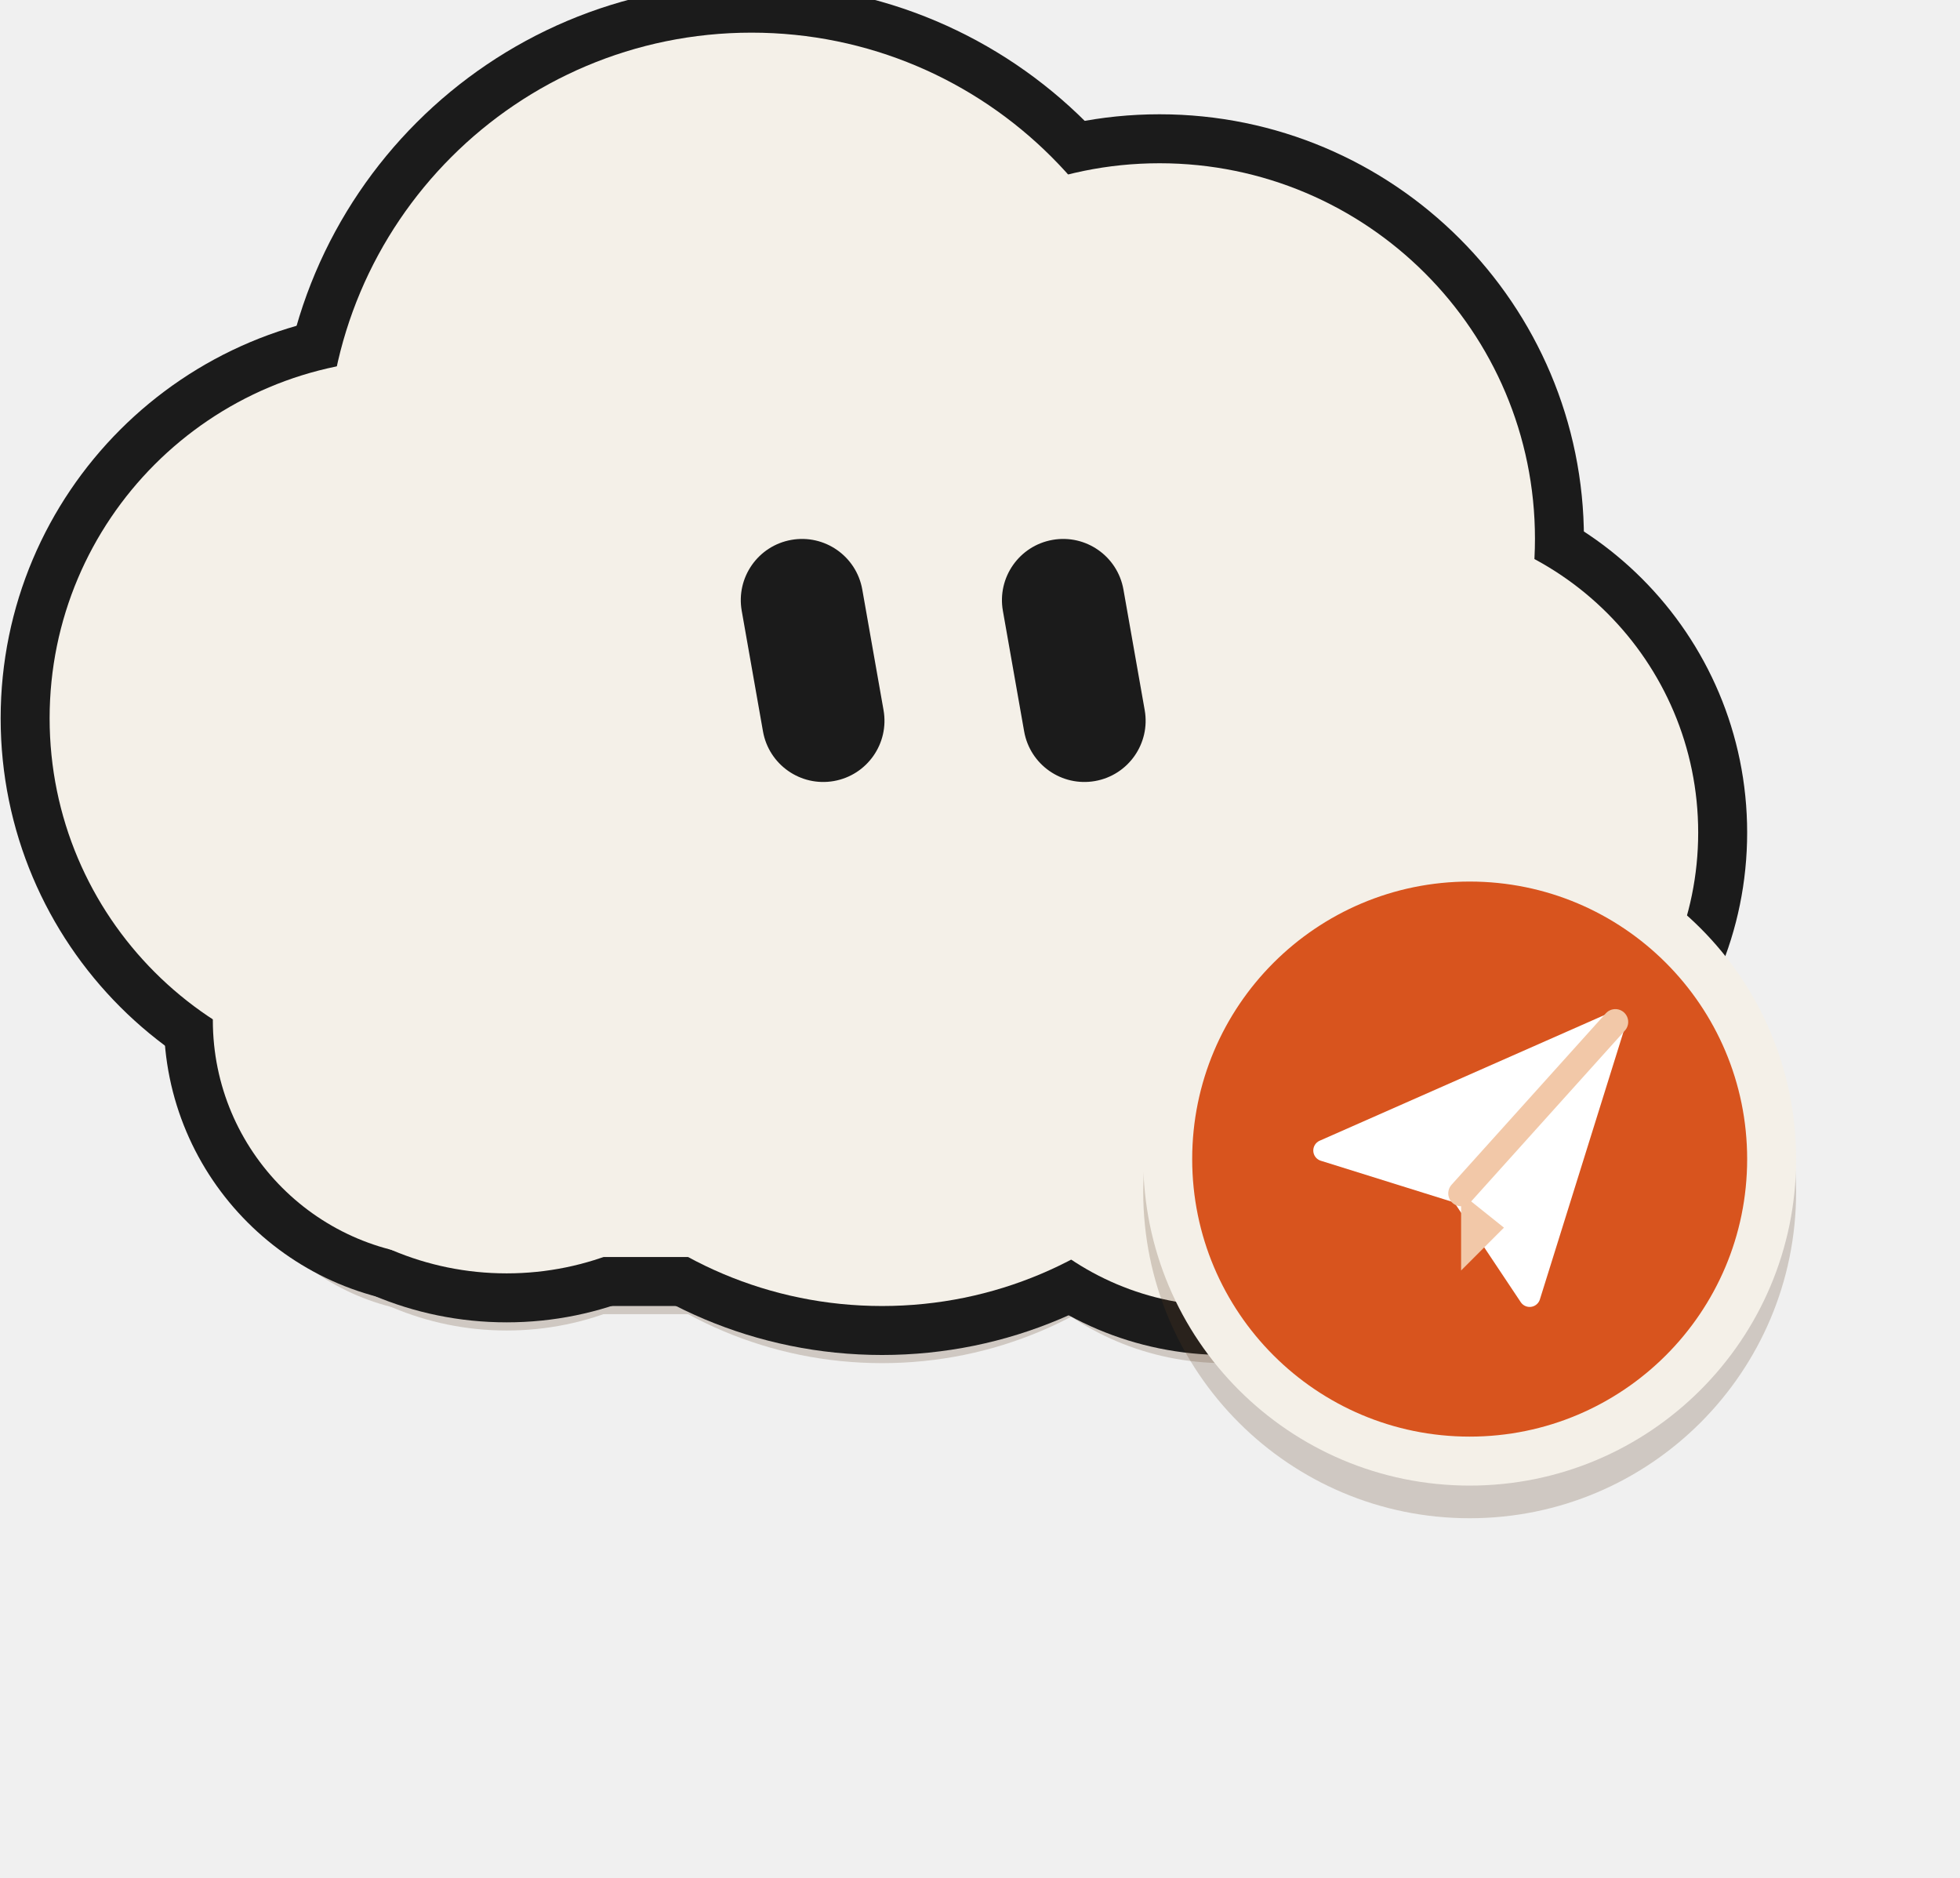
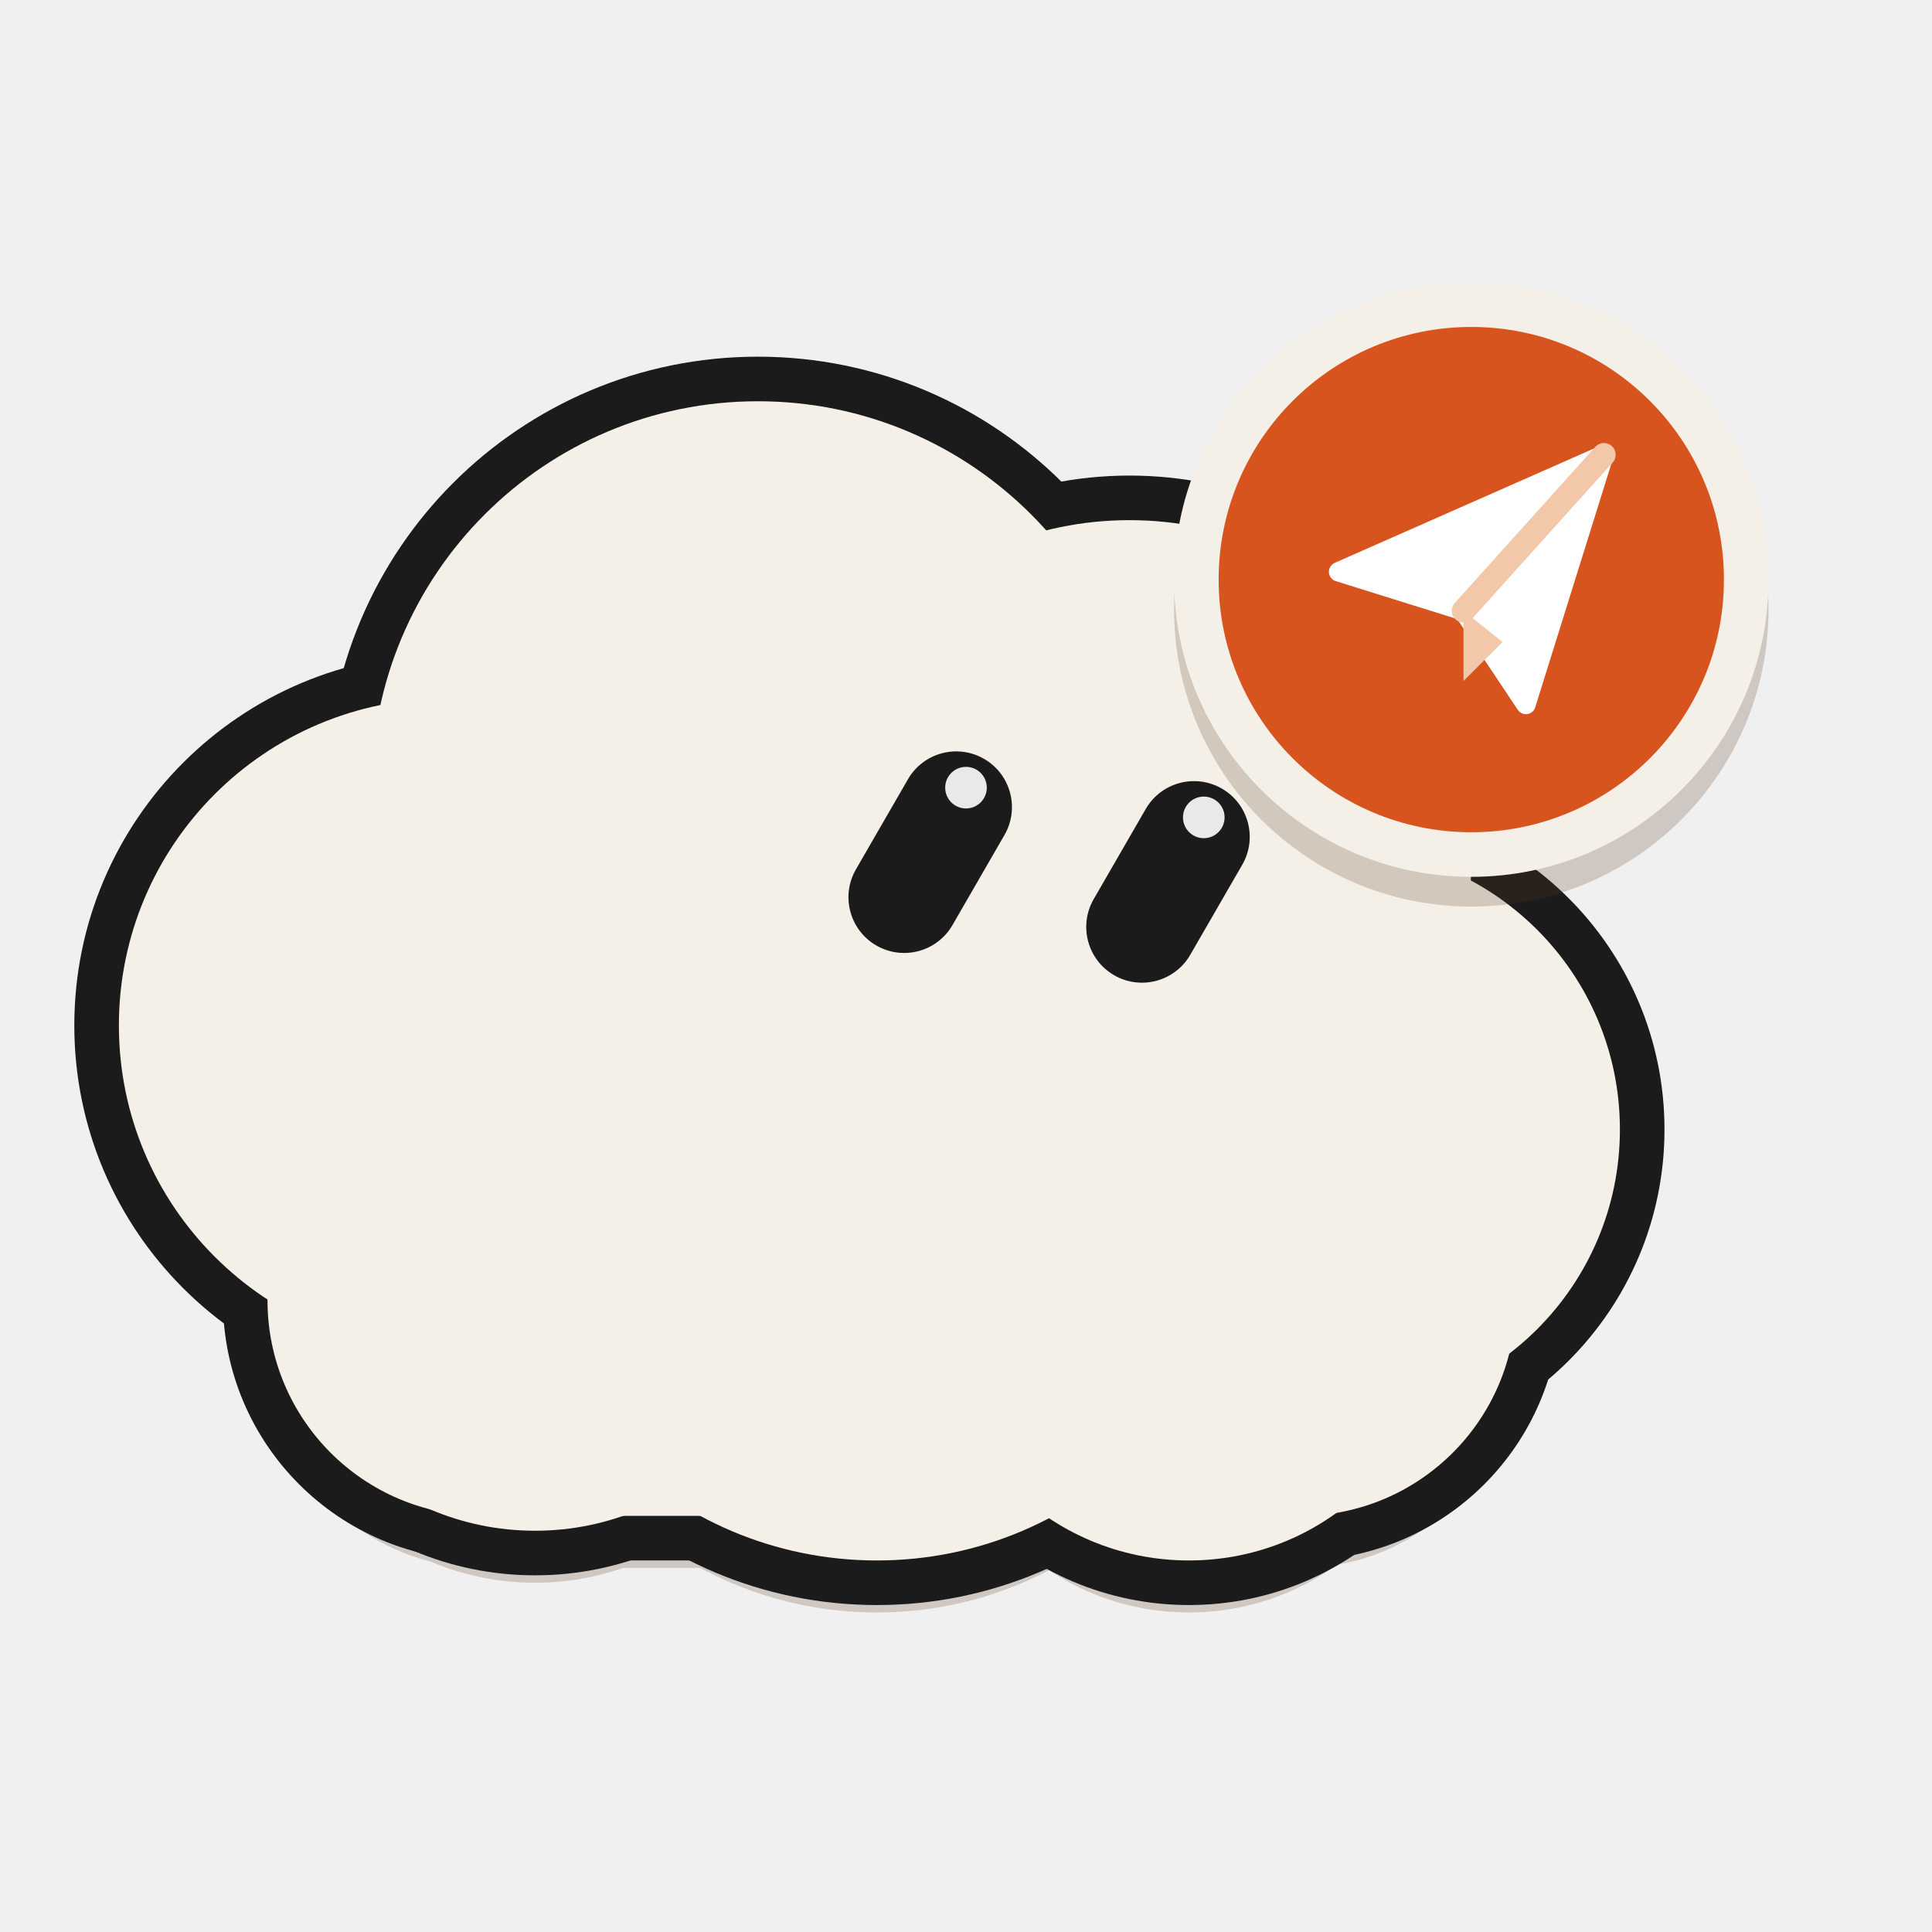
- <svg xmlns="http://www.w3.org/2000/svg" viewBox="20 30 240 230" width="260" height="249">
+ <svg xmlns="http://www.w3.org/2000/svg" viewBox="10 -20 260 260" width="260" height="260">
  <g fill="#5A3C1E" opacity=".22">
    <circle cx="70" cy="125" r="44" />
    <circle cx="112" cy="93" r="52" />
    <circle cx="162" cy="103" r="46" />
    <circle cx="190" cy="139" r="38" />
    <circle cx="128" cy="147" r="50" />
    <circle cx="82" cy="157" r="36" />
    <circle cx="170" cy="163" r="34" />
    <rect x="46" y="133" width="168" height="58" rx="29" />
  </g>
  <g fill="#1B1B1B" stroke="#1B1B1B" stroke-width="12" stroke-linejoin="round">
    <circle cx="70" cy="118" r="44" />
    <circle cx="112" cy="86" r="52" />
    <circle cx="162" cy="96" r="46" />
    <circle cx="190" cy="132" r="38" />
    <circle cx="128" cy="140" r="50" />
    <circle cx="82" cy="150" r="36" />
    <circle cx="170" cy="156" r="34" />
    <rect x="46" y="126" width="168" height="58" rx="29" />
  </g>
  <g fill="#F4F0E8">
    <circle cx="70" cy="118" r="44" />
    <circle cx="112" cy="86" r="52" />
    <circle cx="162" cy="96" r="46" />
    <circle cx="190" cy="132" r="38" />
    <circle cx="128" cy="140" r="50" />
    <circle cx="82" cy="150" r="36" />
    <circle cx="170" cy="156" r="34" />
    <rect x="46" y="126" width="168" height="58" rx="29" />
  </g>
-   <rect x="112" y="96" width="15" height="30" rx="7.5" fill="#1B1B1B" transform="rotate(-10 119 111)" />
-   <rect x="144" y="96" width="15" height="30" rx="7.5" fill="#1B1B1B" transform="rotate(-10 151 111)" />
-   <circle cx="200" cy="176" r="40" fill="#5A3C1E" opacity=".22" />
-   <circle cx="200" cy="172" r="40" fill="#F4F0E8" />
-   <circle cx="200" cy="172" r="34" fill="#D8541E" />
-   <g transform="translate(179 151) scale(1.05)">
+   <rect x="128" y="80" width="15" height="29" rx="7.5" fill="#1B1B1B" transform="rotate(30 135 94)" />
+   <rect x="160" y="84" width="15" height="29" rx="7.5" fill="#1B1B1B" transform="rotate(30 167 98)" />
+   <circle cx="140" cy="86" r="2.8" fill="#fff" opacity=".9" />
+   <circle cx="172" cy="90" r="2.8" fill="#fff" opacity=".9" />
+   <circle cx="208" cy="62" r="40" fill="#5A3C1E" opacity=".22" />
+   <circle cx="208" cy="58" r="40" fill="#F4F0E8" />
+   <circle cx="208" cy="58" r="34" fill="#D8541E" />
+   <g transform="translate(187 37) scale(1.05)">
    <path d="M3 19 L37 4 L27 36 L19 24 Z" fill="#fff" stroke="#fff" stroke-width="2.5" stroke-linejoin="round" />
    <path d="M19 24 L37 4" stroke="#F2C8A8" stroke-width="3" stroke-linecap="round" />
    <path d="M19 24 L19 33 L24 28" fill="#F2C8A8" />
  </g>
</svg>
